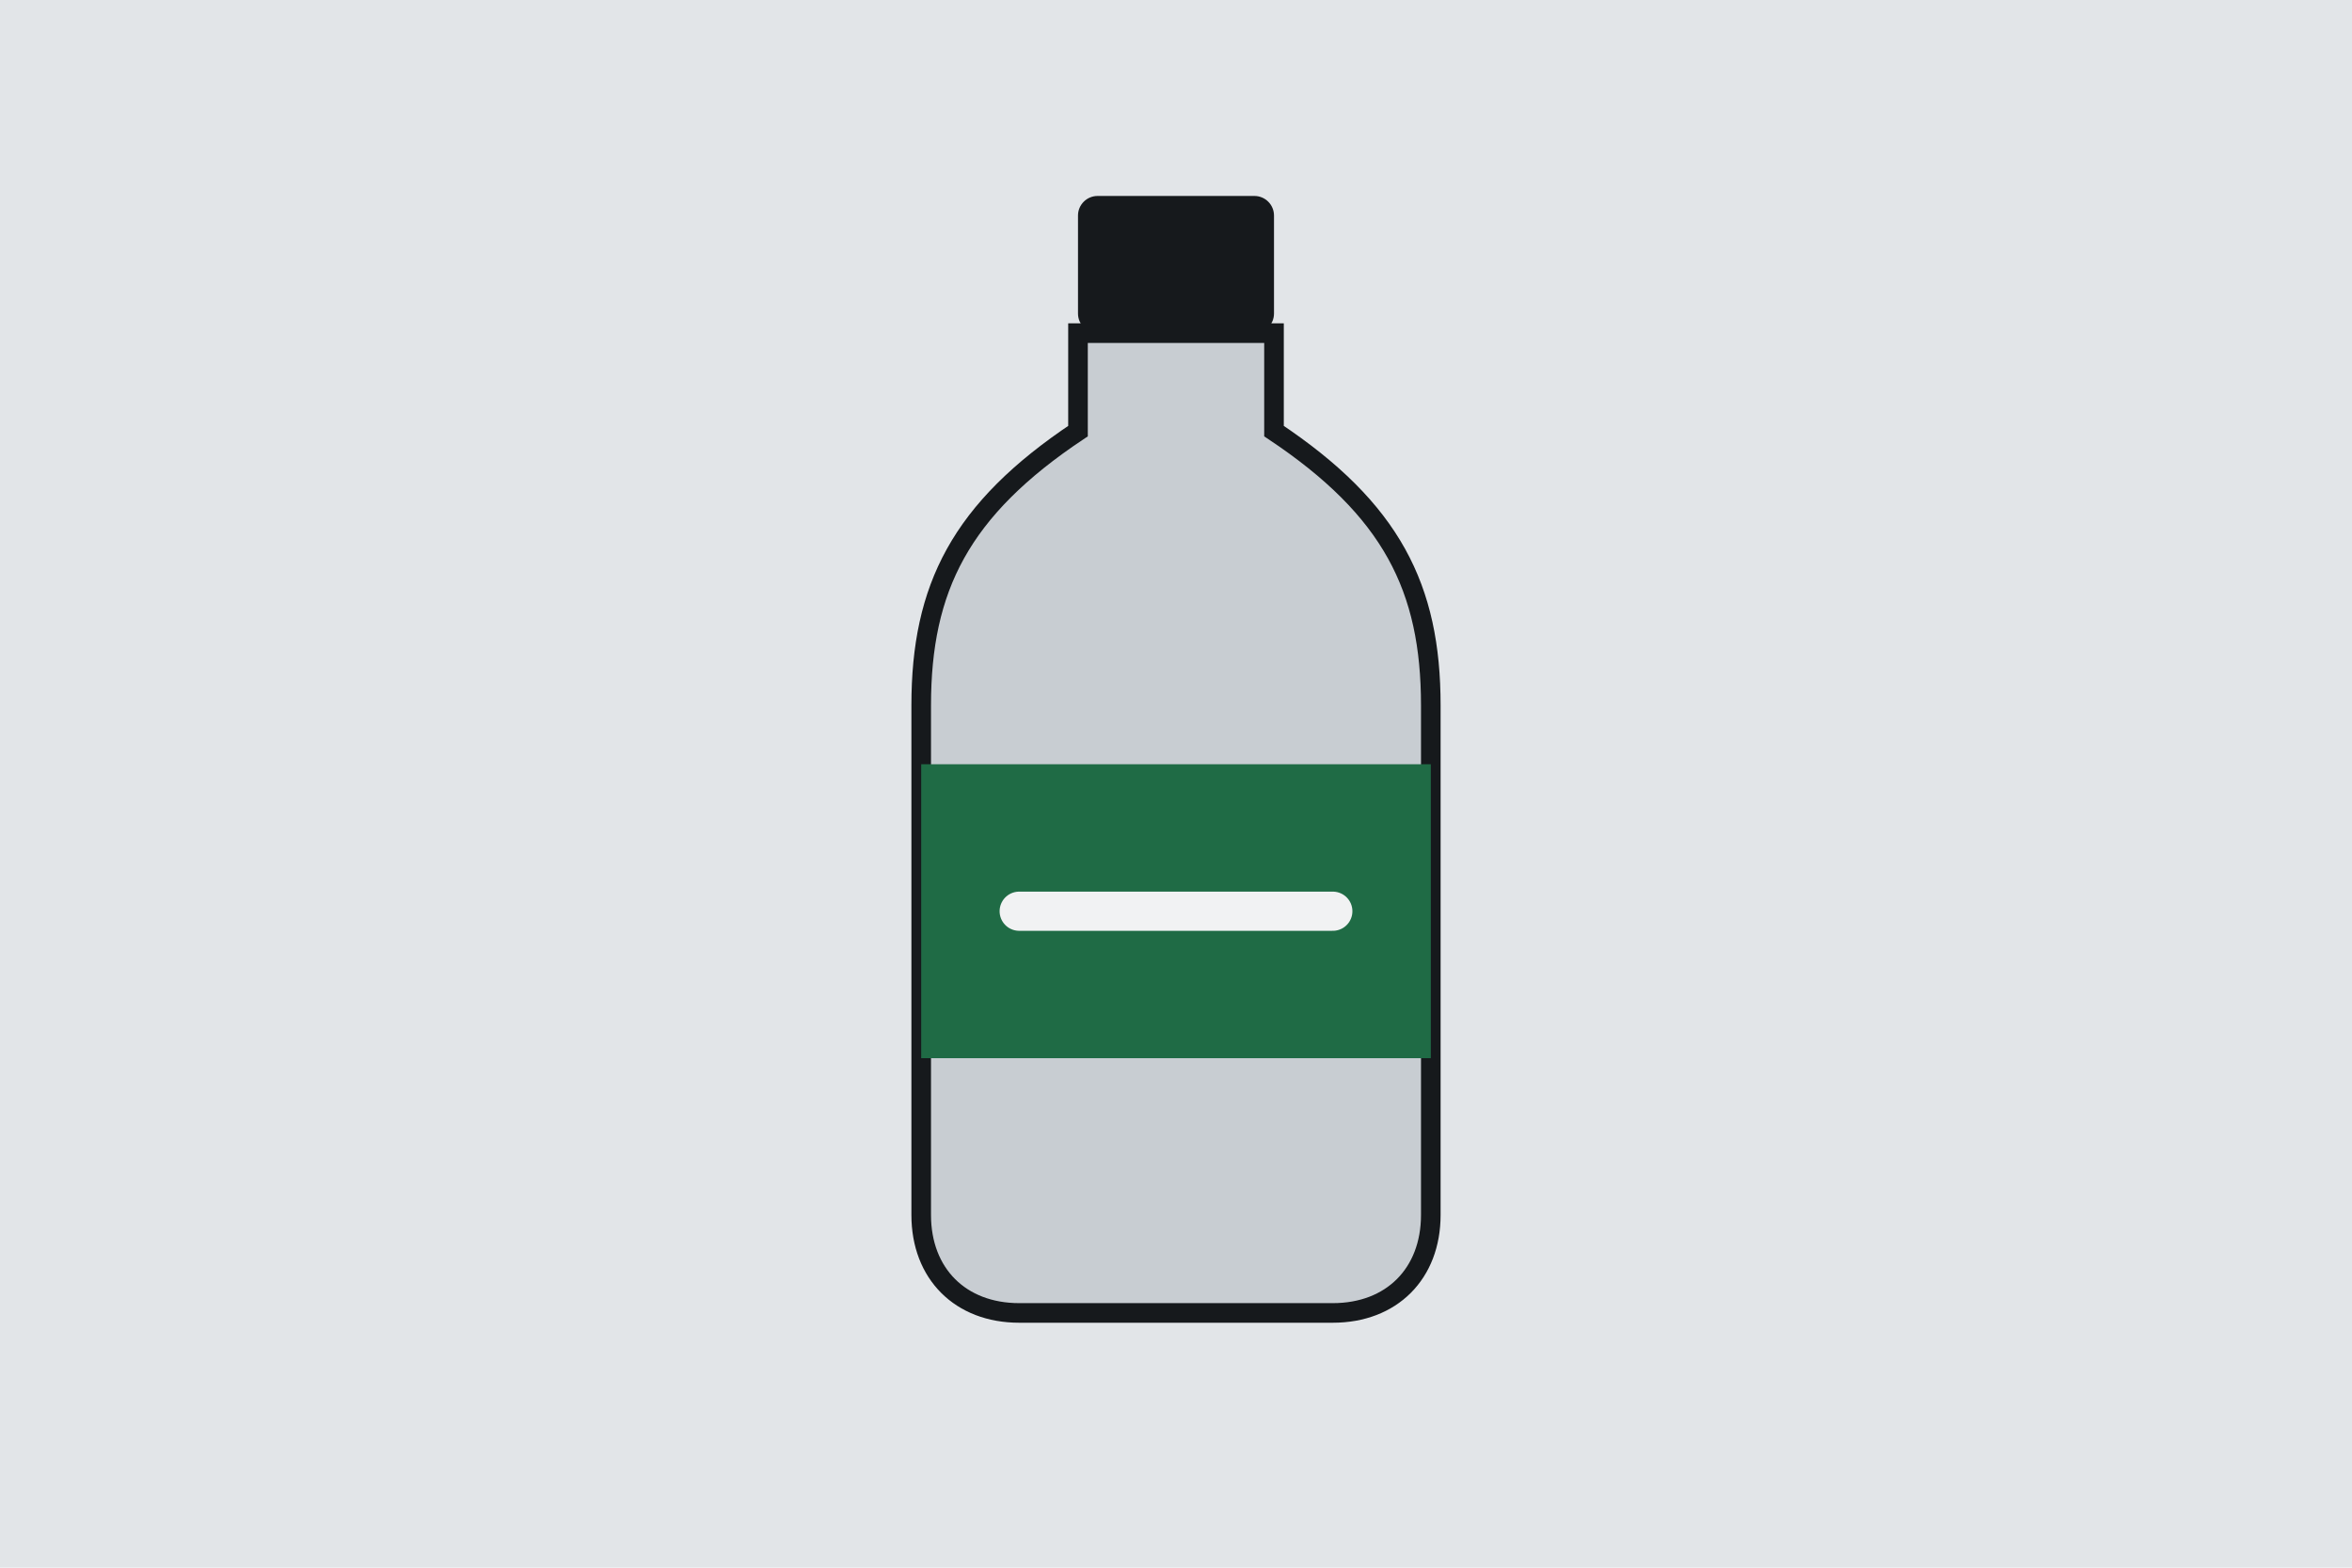
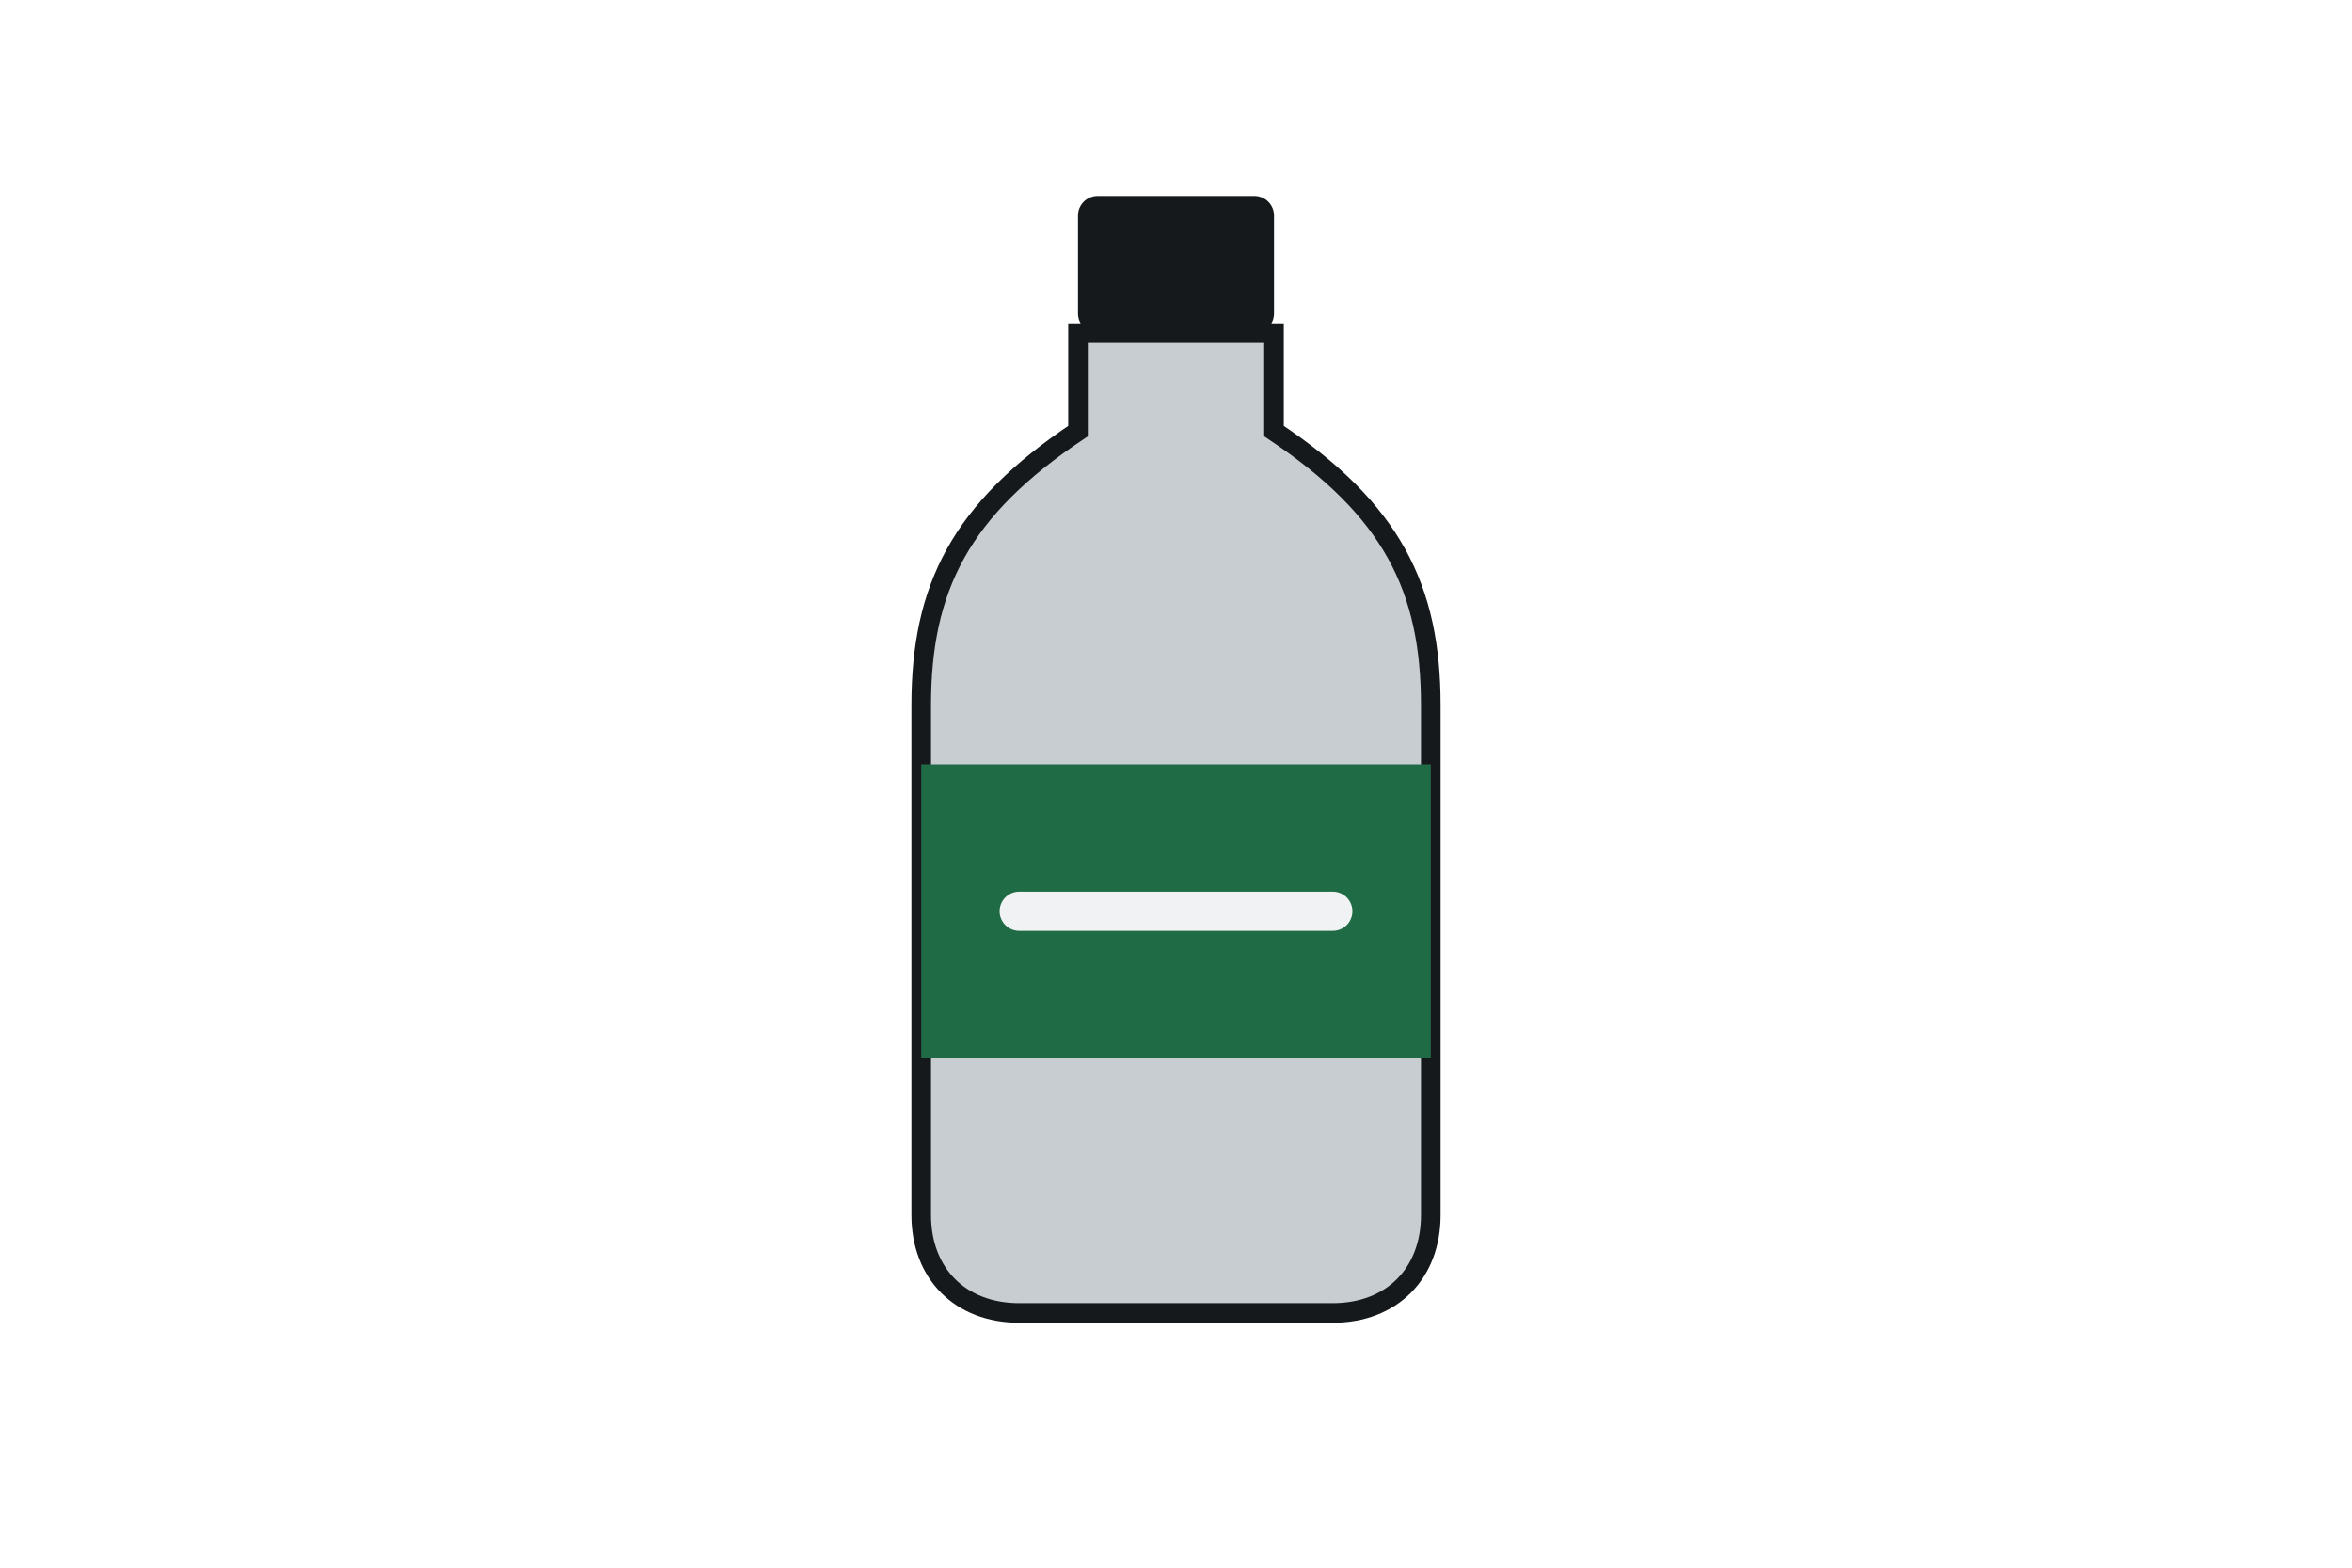
<svg xmlns="http://www.w3.org/2000/svg" viewBox="0 0 240 160" role="img" aria-label="Demo picture: a bottle of water">
-   <rect width="240" height="160" fill="#E2E5E8" />
  <rect x="110" y="20" width="20" height="14" rx="2" fill="#16191C" />
  <path d="M110 34h20v10c12 8 16 16 16 28v52c0 6-4 10-10 10h-32c-6 0-10-4-10-10V72c0-12 4-20 16-28z" fill="#C8CDD2" stroke="#16191C" stroke-width="2" />
  <rect x="94" y="78" width="52" height="30" fill="#1F6B45" />
  <path d="M104 93h32" stroke="#F1F2F3" stroke-width="4" stroke-linecap="round" />
</svg>
